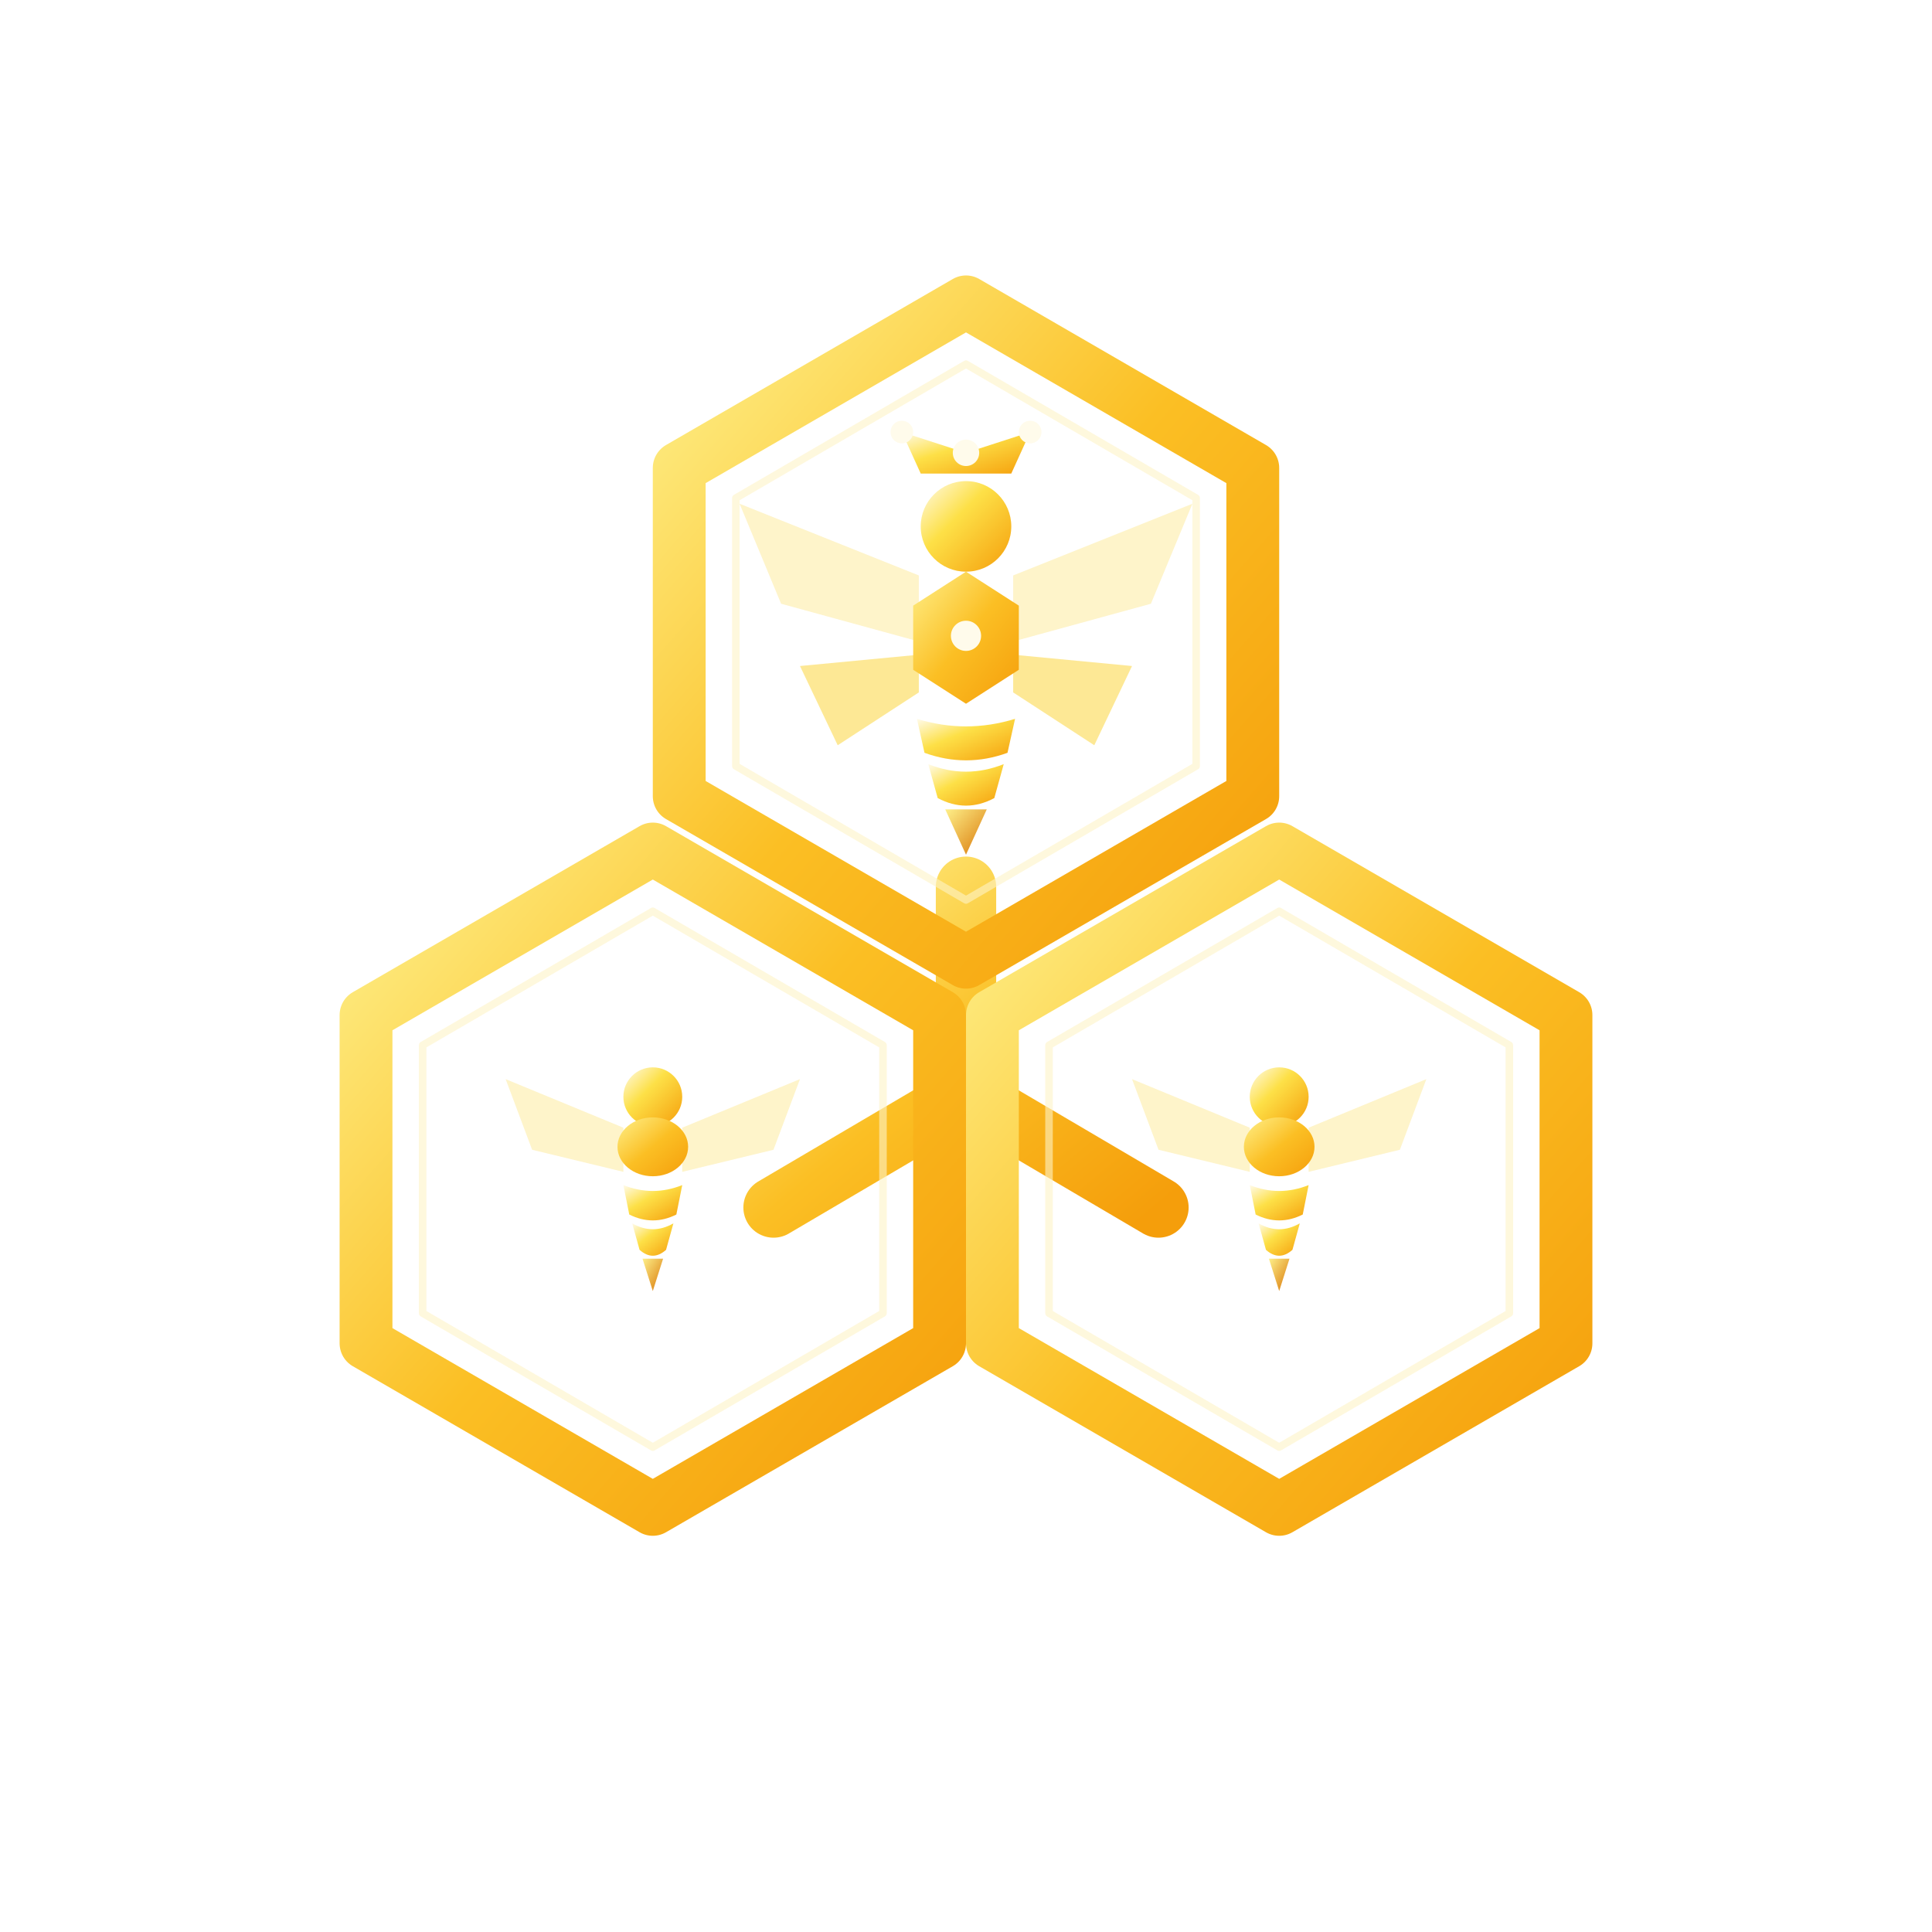
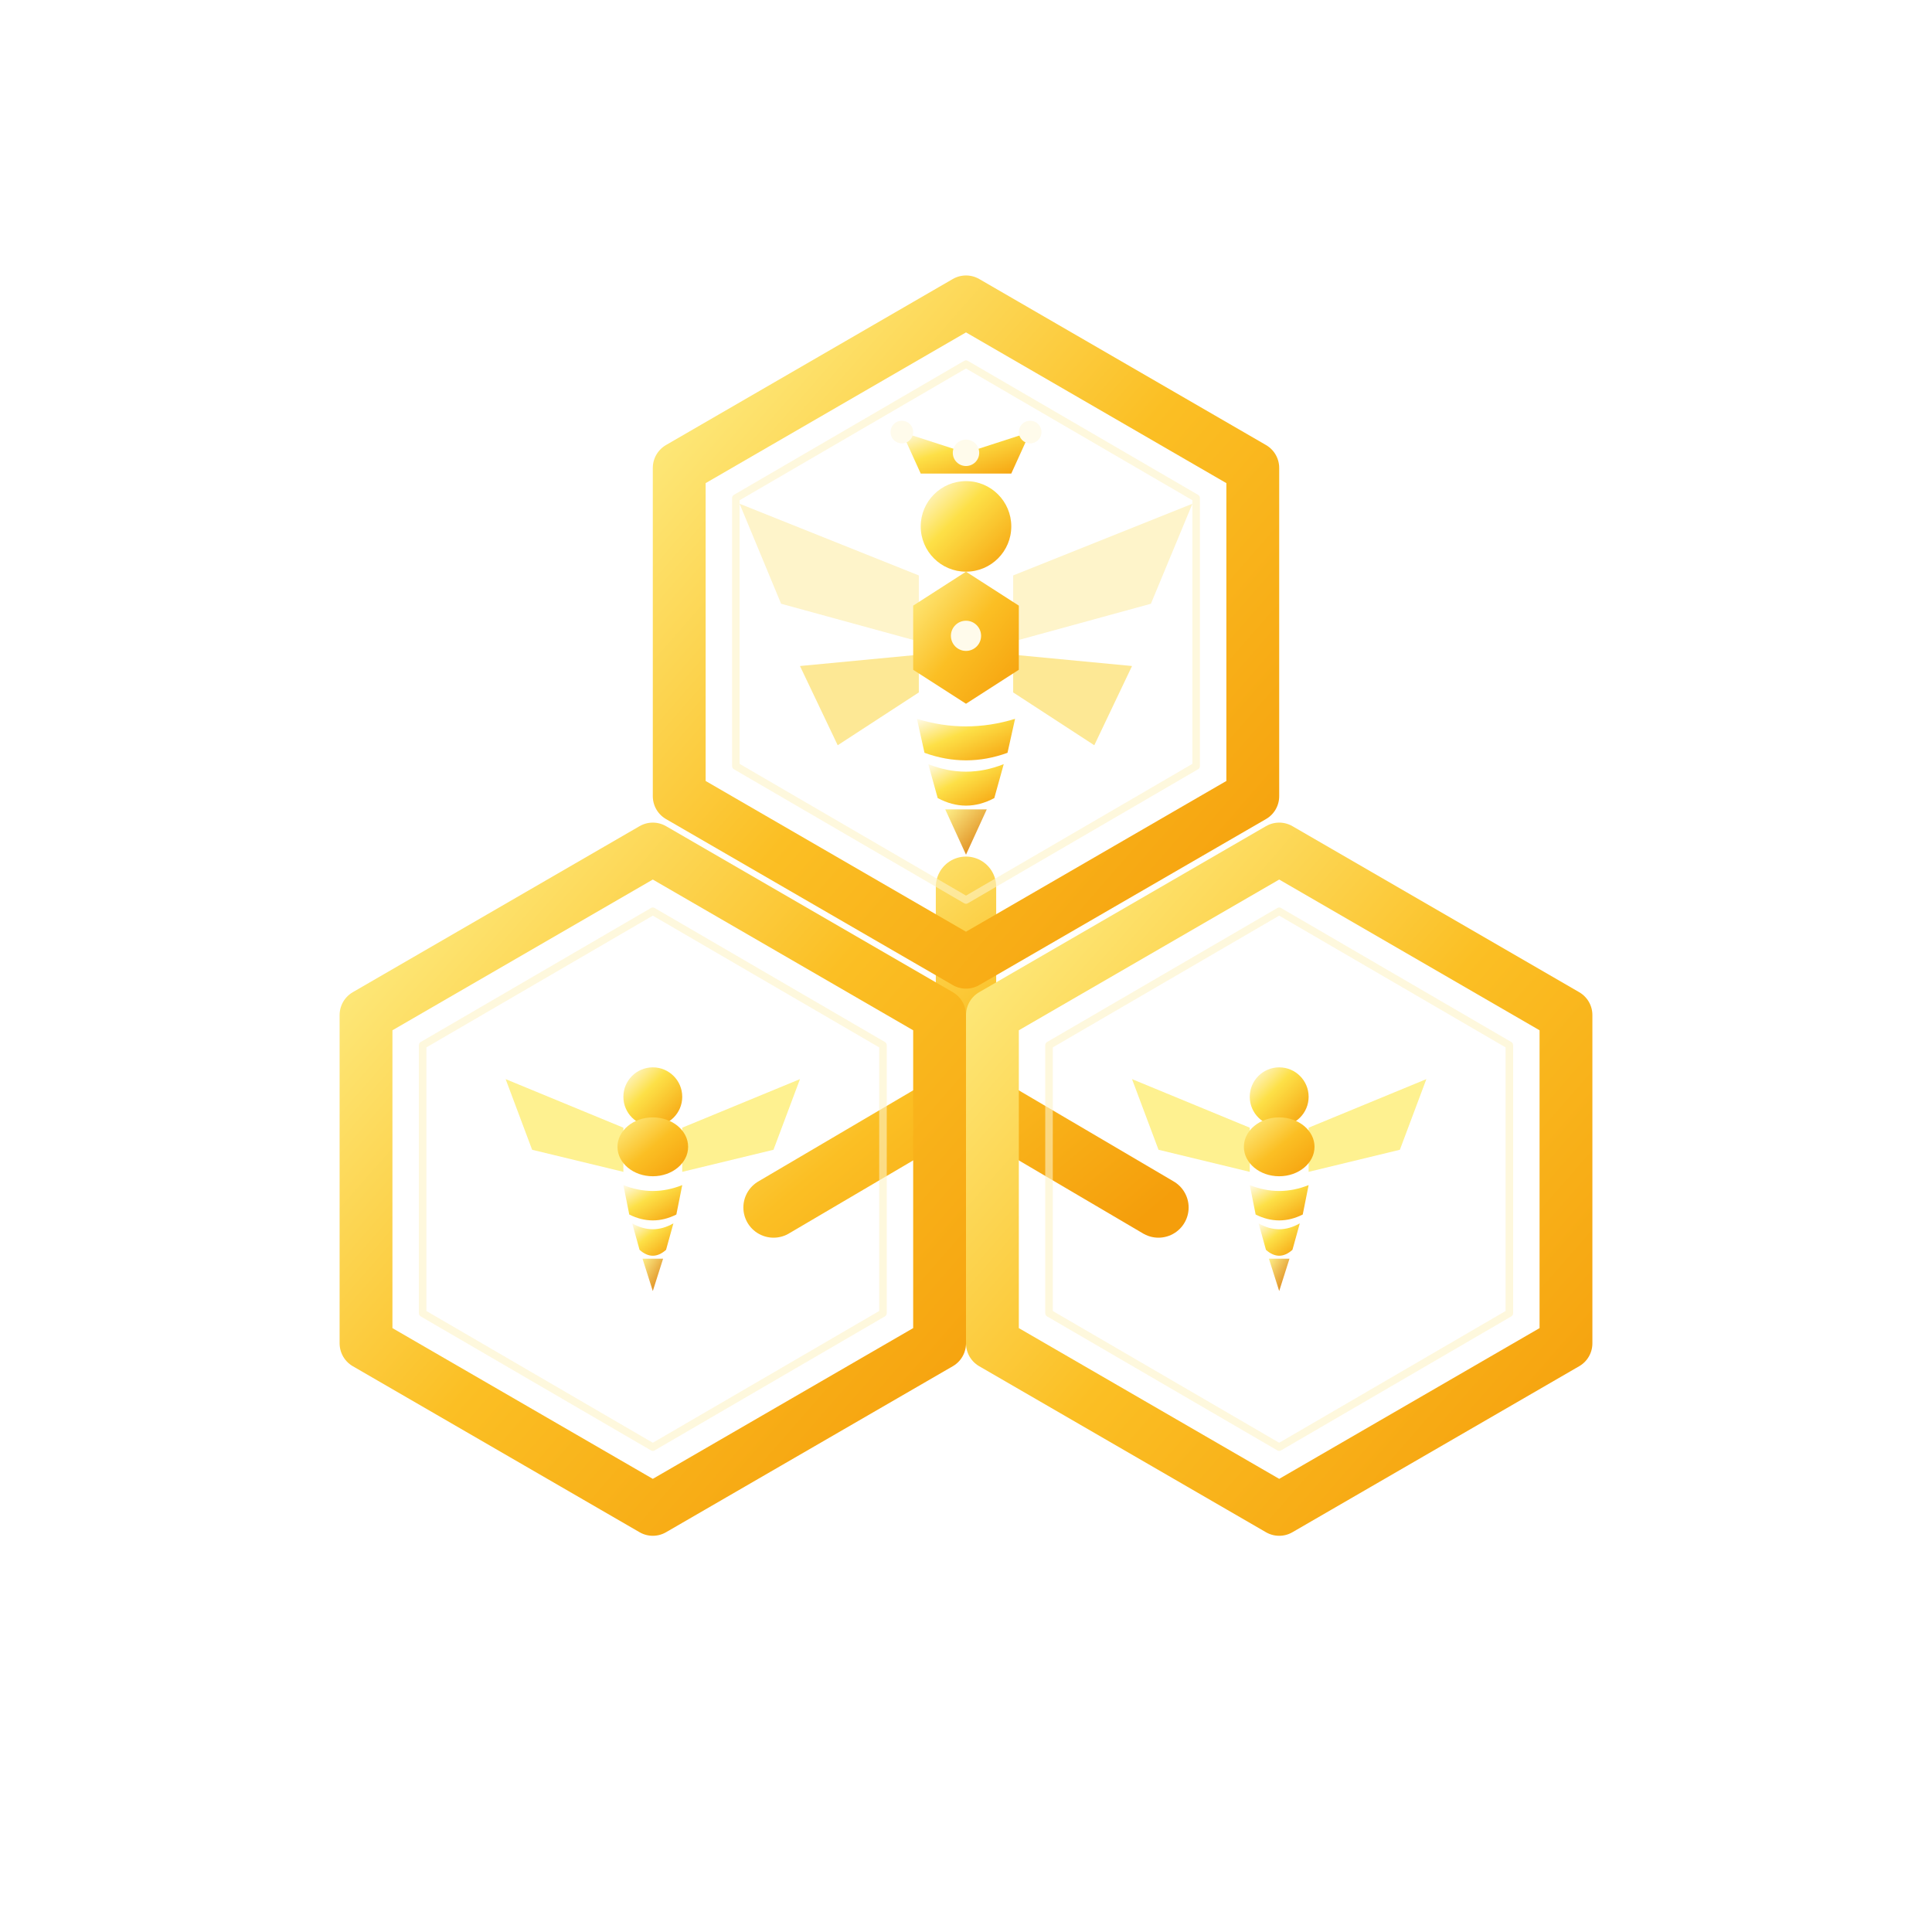
<svg xmlns="http://www.w3.org/2000/svg" width="1024" height="1024" viewBox="0 0 1024 1024">
  <defs>
    <linearGradient id="goldWallPure" x1="0%" y1="0%" x2="100%" y2="100%">
      <stop offset="0%" stop-color="#FEF08A" />
      <stop offset="50%" stop-color="#FBBF24" />
      <stop offset="100%" stop-color="#F59E0B" />
    </linearGradient>
    <linearGradient id="goldBodyPure" x1="0%" y1="0%" x2="100%" y2="100%">
      <stop offset="0%" stop-color="#FFFBEB" />
      <stop offset="40%" stop-color="#FDE047" />
      <stop offset="100%" stop-color="#F59E0B" />
    </linearGradient>
    <linearGradient id="goldAccent" x1="0%" y1="0%" x2="100%" y2="100%">
      <stop offset="0%" stop-color="#FEF08A" />
      <stop offset="100%" stop-color="#D97706" />
    </linearGradient>
  </defs>
  <path d="M 512,470 L 512,580 L 410,640 M 512,580 L 614,640" fill="none" stroke="url(#goldWallPure)" stroke-width="32" stroke-linecap="round" stroke-linejoin="round" />
  <circle cx="512" cy="580" r="26" fill="url(#goldBodyPure)" />
  <g transform="translate(512, 335)">
    <polygon points="0,-175 152,-87 152,87 0,175 -152,87 -152,-87" fill="none" stroke="url(#goldWallPure)" stroke-width="28" stroke-linejoin="round" />
    <polygon points="0,-142 122,-71 122,71 0,142 -122,71 -122,-71" fill="none" stroke="#FEF3C7" stroke-width="4" opacity="0.6" stroke-linejoin="round" />
    <polygon points="-24,-84 -34,-106 0,-95 34,-106 24,-84" fill="url(#goldBodyPure)" />
    <circle cx="-34" cy="-106" r="6" fill="#FFFBEB" />
    <circle cx="0" cy="-95" r="7" fill="#FFFBEB" />
    <circle cx="34" cy="-106" r="6" fill="#FFFBEB" />
    <polygon points="-25,-30 -120,-68 -98,-15 -25,5" fill="#FEF3C7" opacity="0.95" />
    <polygon points="-25,12 -88,18 -68,60 -25,32" fill="#FDE68A" opacity="0.9" />
    <polygon points="25,-30 120,-68 98,-15 25,5" fill="#FEF3C7" opacity="0.95" />
    <polygon points="25,12 88,18 68,60 25,32" fill="#FDE68A" opacity="0.9" />
    <circle cx="0" cy="-56" r="24" fill="url(#goldBodyPure)" />
    <polygon points="0,-32 28,-14 28,20 0,38 -28,20 -28,-14" fill="url(#goldWallPure)" />
    <circle cx="0" cy="2" r="8" fill="#FFFBEB" />
    <path d="M -26,46 Q 0,54 26,46 L 22,64 Q 0,72 -22,64 Z" fill="url(#goldBodyPure)" />
    <path d="M -20,70 Q 0,78 20,70 L 15,88 Q 0,96 -15,88 Z" fill="url(#goldBodyPure)" />
    <polygon points="-11,94 11,94 0,118" fill="url(#goldAccent)" />
  </g>
  <g transform="translate(346, 625)">
    <polygon points="0,-175 152,-87 152,87 0,175 -152,87 -152,-87" fill="none" stroke="url(#goldWallPure)" stroke-width="28" stroke-linejoin="round" />
    <polygon points="0,-142 122,-71 122,71 0,142 -122,71 -122,-71" fill="none" stroke="#FEF3C7" stroke-width="4" opacity="0.6" stroke-linejoin="round" />
    <g transform="scale(0.78) translate(0, -10)">
-       <polygon points="-20,-25 -100,-58 -82,-10 -20,5" fill="#FEF3C7" opacity="0.95" />
-       <polygon points="20,-25 100,-58 82,-10 20,5" fill="#FEF3C7" opacity="0.95" />
+       <polygon points="-20,-25 -100,-58 -82,-10 -20,5" fill="#FEF08A" opacity="0.95" />
+       <polygon points="20,-25 100,-58 82,-10 20,5" fill="#FEF08A" opacity="0.95" />
      <circle cx="0" cy="-46" r="20" fill="url(#goldBodyPure)" />
      <ellipse cx="0" cy="-12" rx="24" ry="20" fill="url(#goldWallPure)" />
      <path d="M -20,14 Q 0,22 20,14 L 16,34 Q 0,42 -16,34 Z" fill="url(#goldBodyPure)" />
      <path d="M -14,40 Q 0,48 14,40 L 9,58 Q 0,66 -9,58 Z" fill="url(#goldBodyPure)" />
      <polygon points="-7,64 7,64 0,86" fill="url(#goldAccent)" />
    </g>
  </g>
  <g transform="translate(678, 625)">
    <polygon points="0,-175 152,-87 152,87 0,175 -152,87 -152,-87" fill="none" stroke="url(#goldWallPure)" stroke-width="28" stroke-linejoin="round" />
    <polygon points="0,-142 122,-71 122,71 0,142 -122,71 -122,-71" fill="none" stroke="#FEF3C7" stroke-width="4" opacity="0.6" stroke-linejoin="round" />
    <g transform="scale(0.78) translate(0, -10)">
-       <polygon points="-20,-25 -100,-58 -82,-10 -20,5" fill="#FEF3C7" opacity="0.95" />
-       <polygon points="20,-25 100,-58 82,-10 20,5" fill="#FEF3C7" opacity="0.95" />
+       <polygon points="-20,-25 -100,-58 -82,-10 -20,5" fill="#FEF08A" opacity="0.95" />
+       <polygon points="20,-25 100,-58 82,-10 20,5" fill="#FEF08A" opacity="0.95" />
      <circle cx="0" cy="-46" r="20" fill="url(#goldBodyPure)" />
      <ellipse cx="0" cy="-12" rx="24" ry="20" fill="url(#goldWallPure)" />
      <path d="M -20,14 Q 0,22 20,14 L 16,34 Q 0,42 -16,34 Z" fill="url(#goldBodyPure)" />
      <path d="M -14,40 Q 0,48 14,40 L 9,58 Q 0,66 -9,58 Z" fill="url(#goldBodyPure)" />
      <polygon points="-7,64 7,64 0,86" fill="url(#goldAccent)" />
    </g>
  </g>
</svg>
